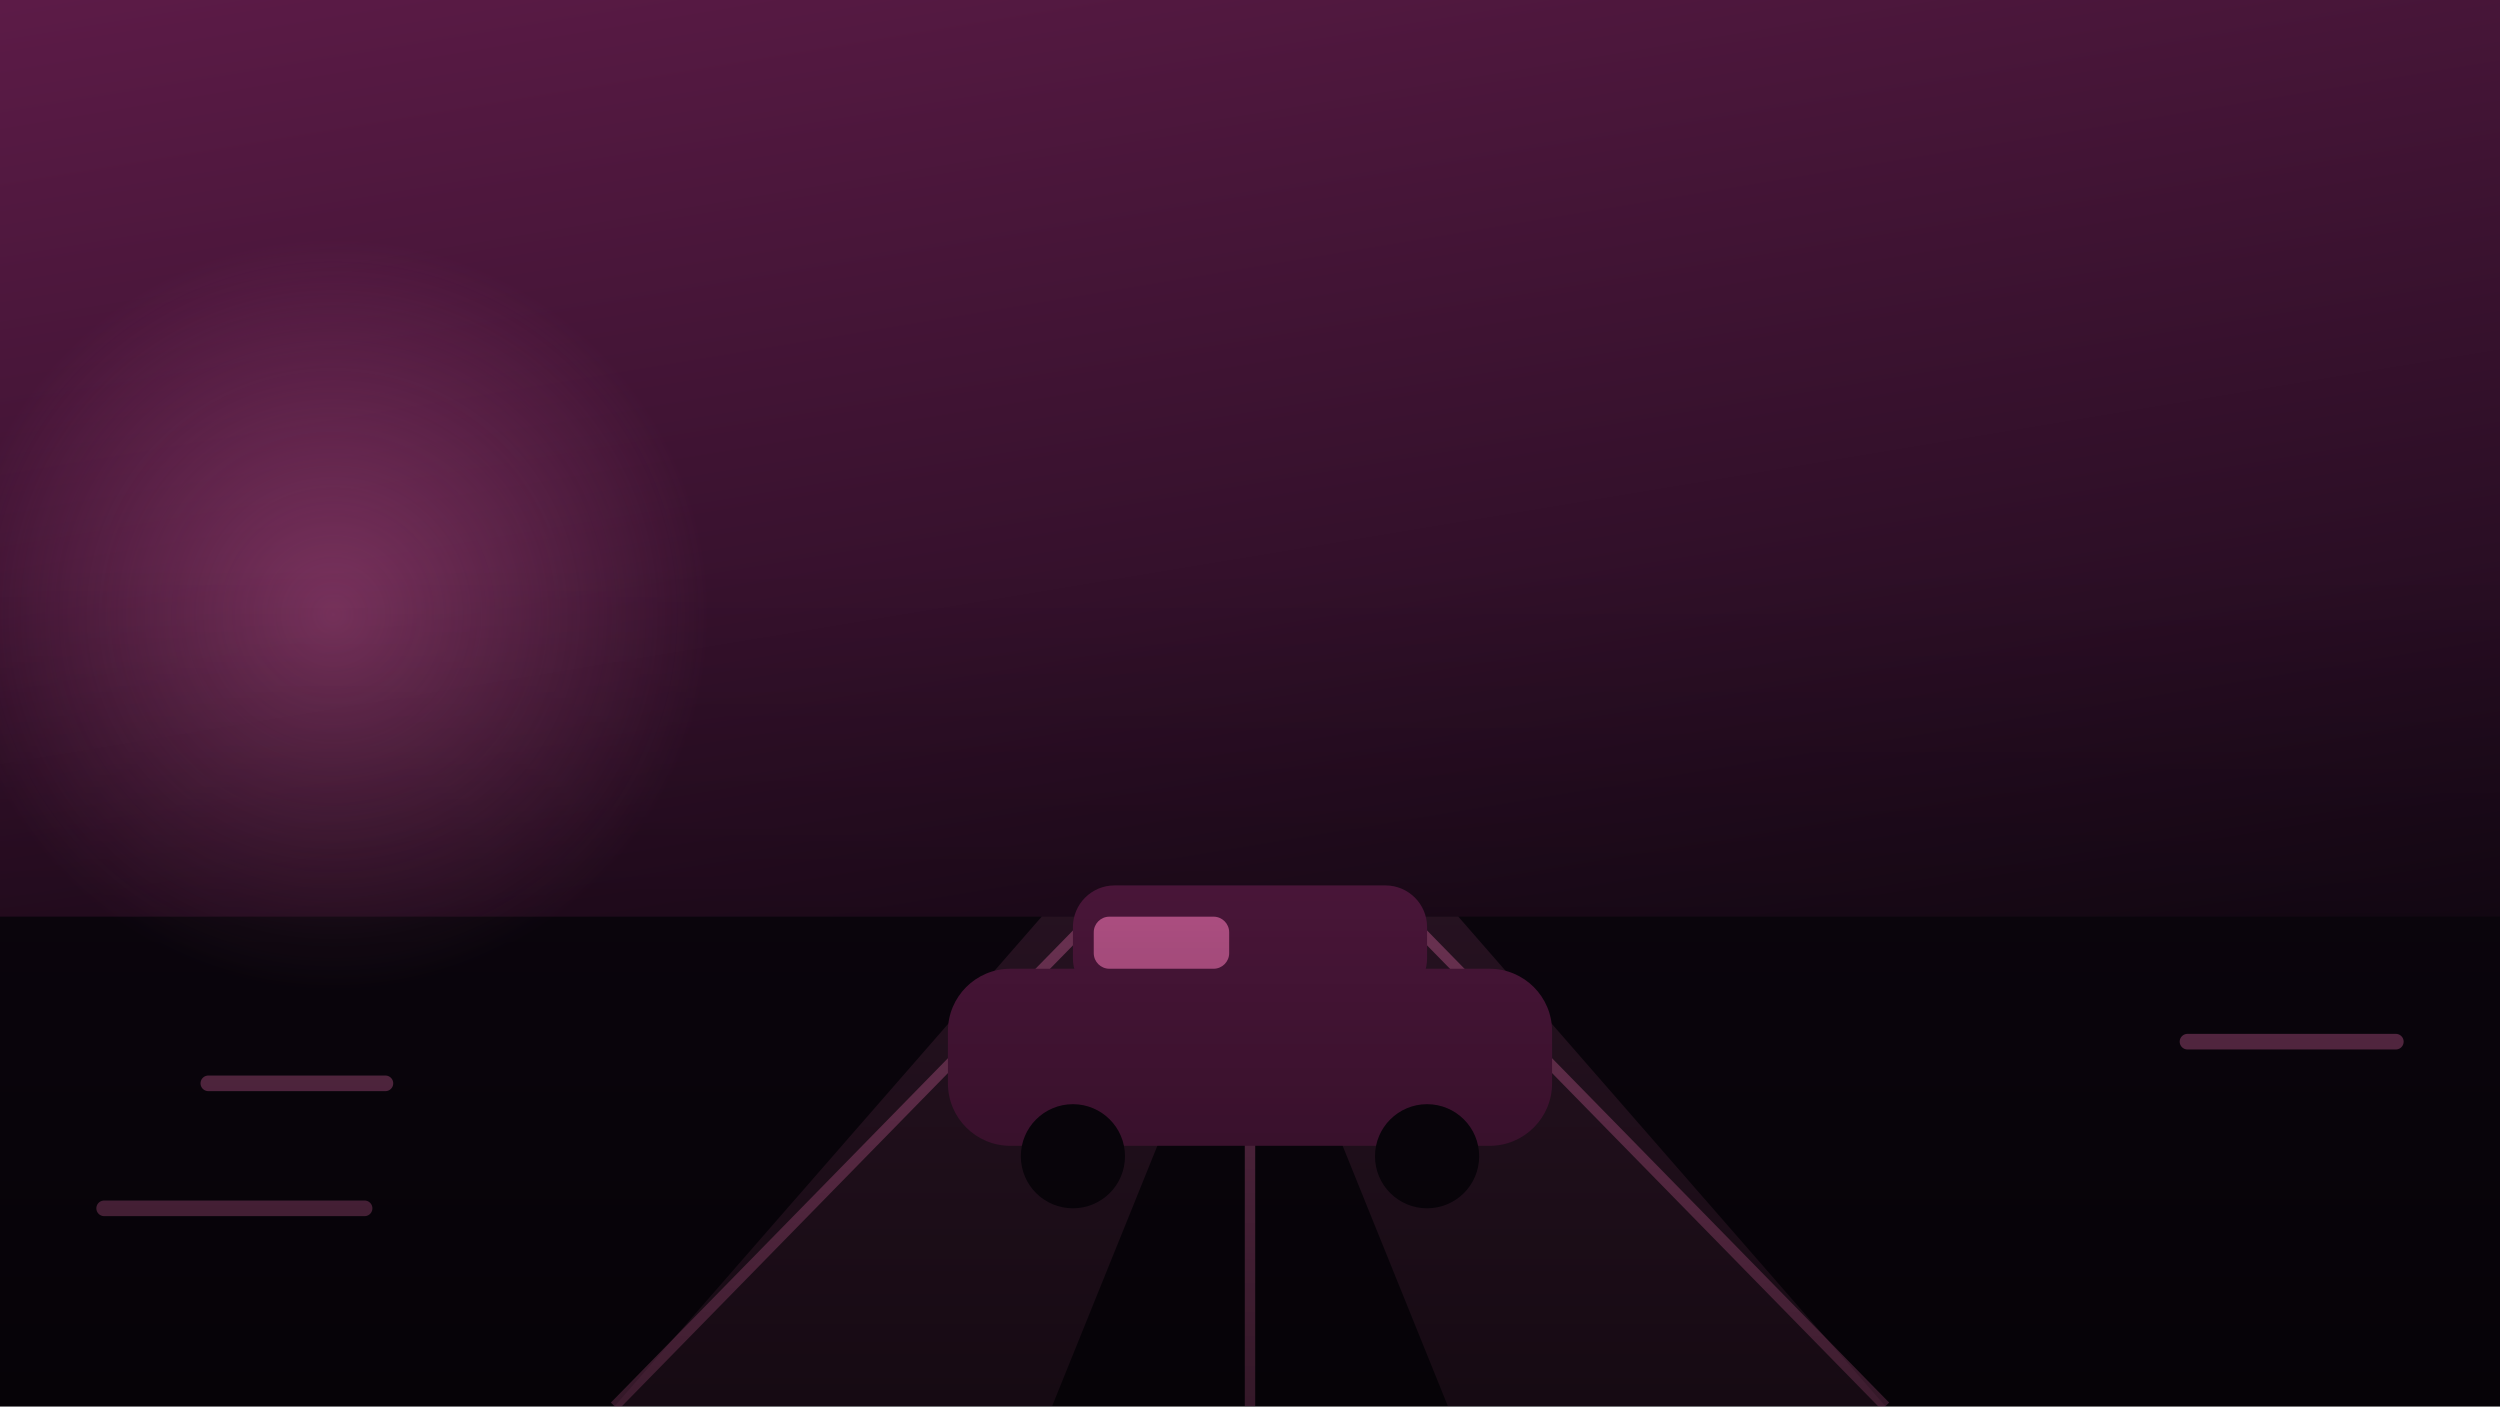
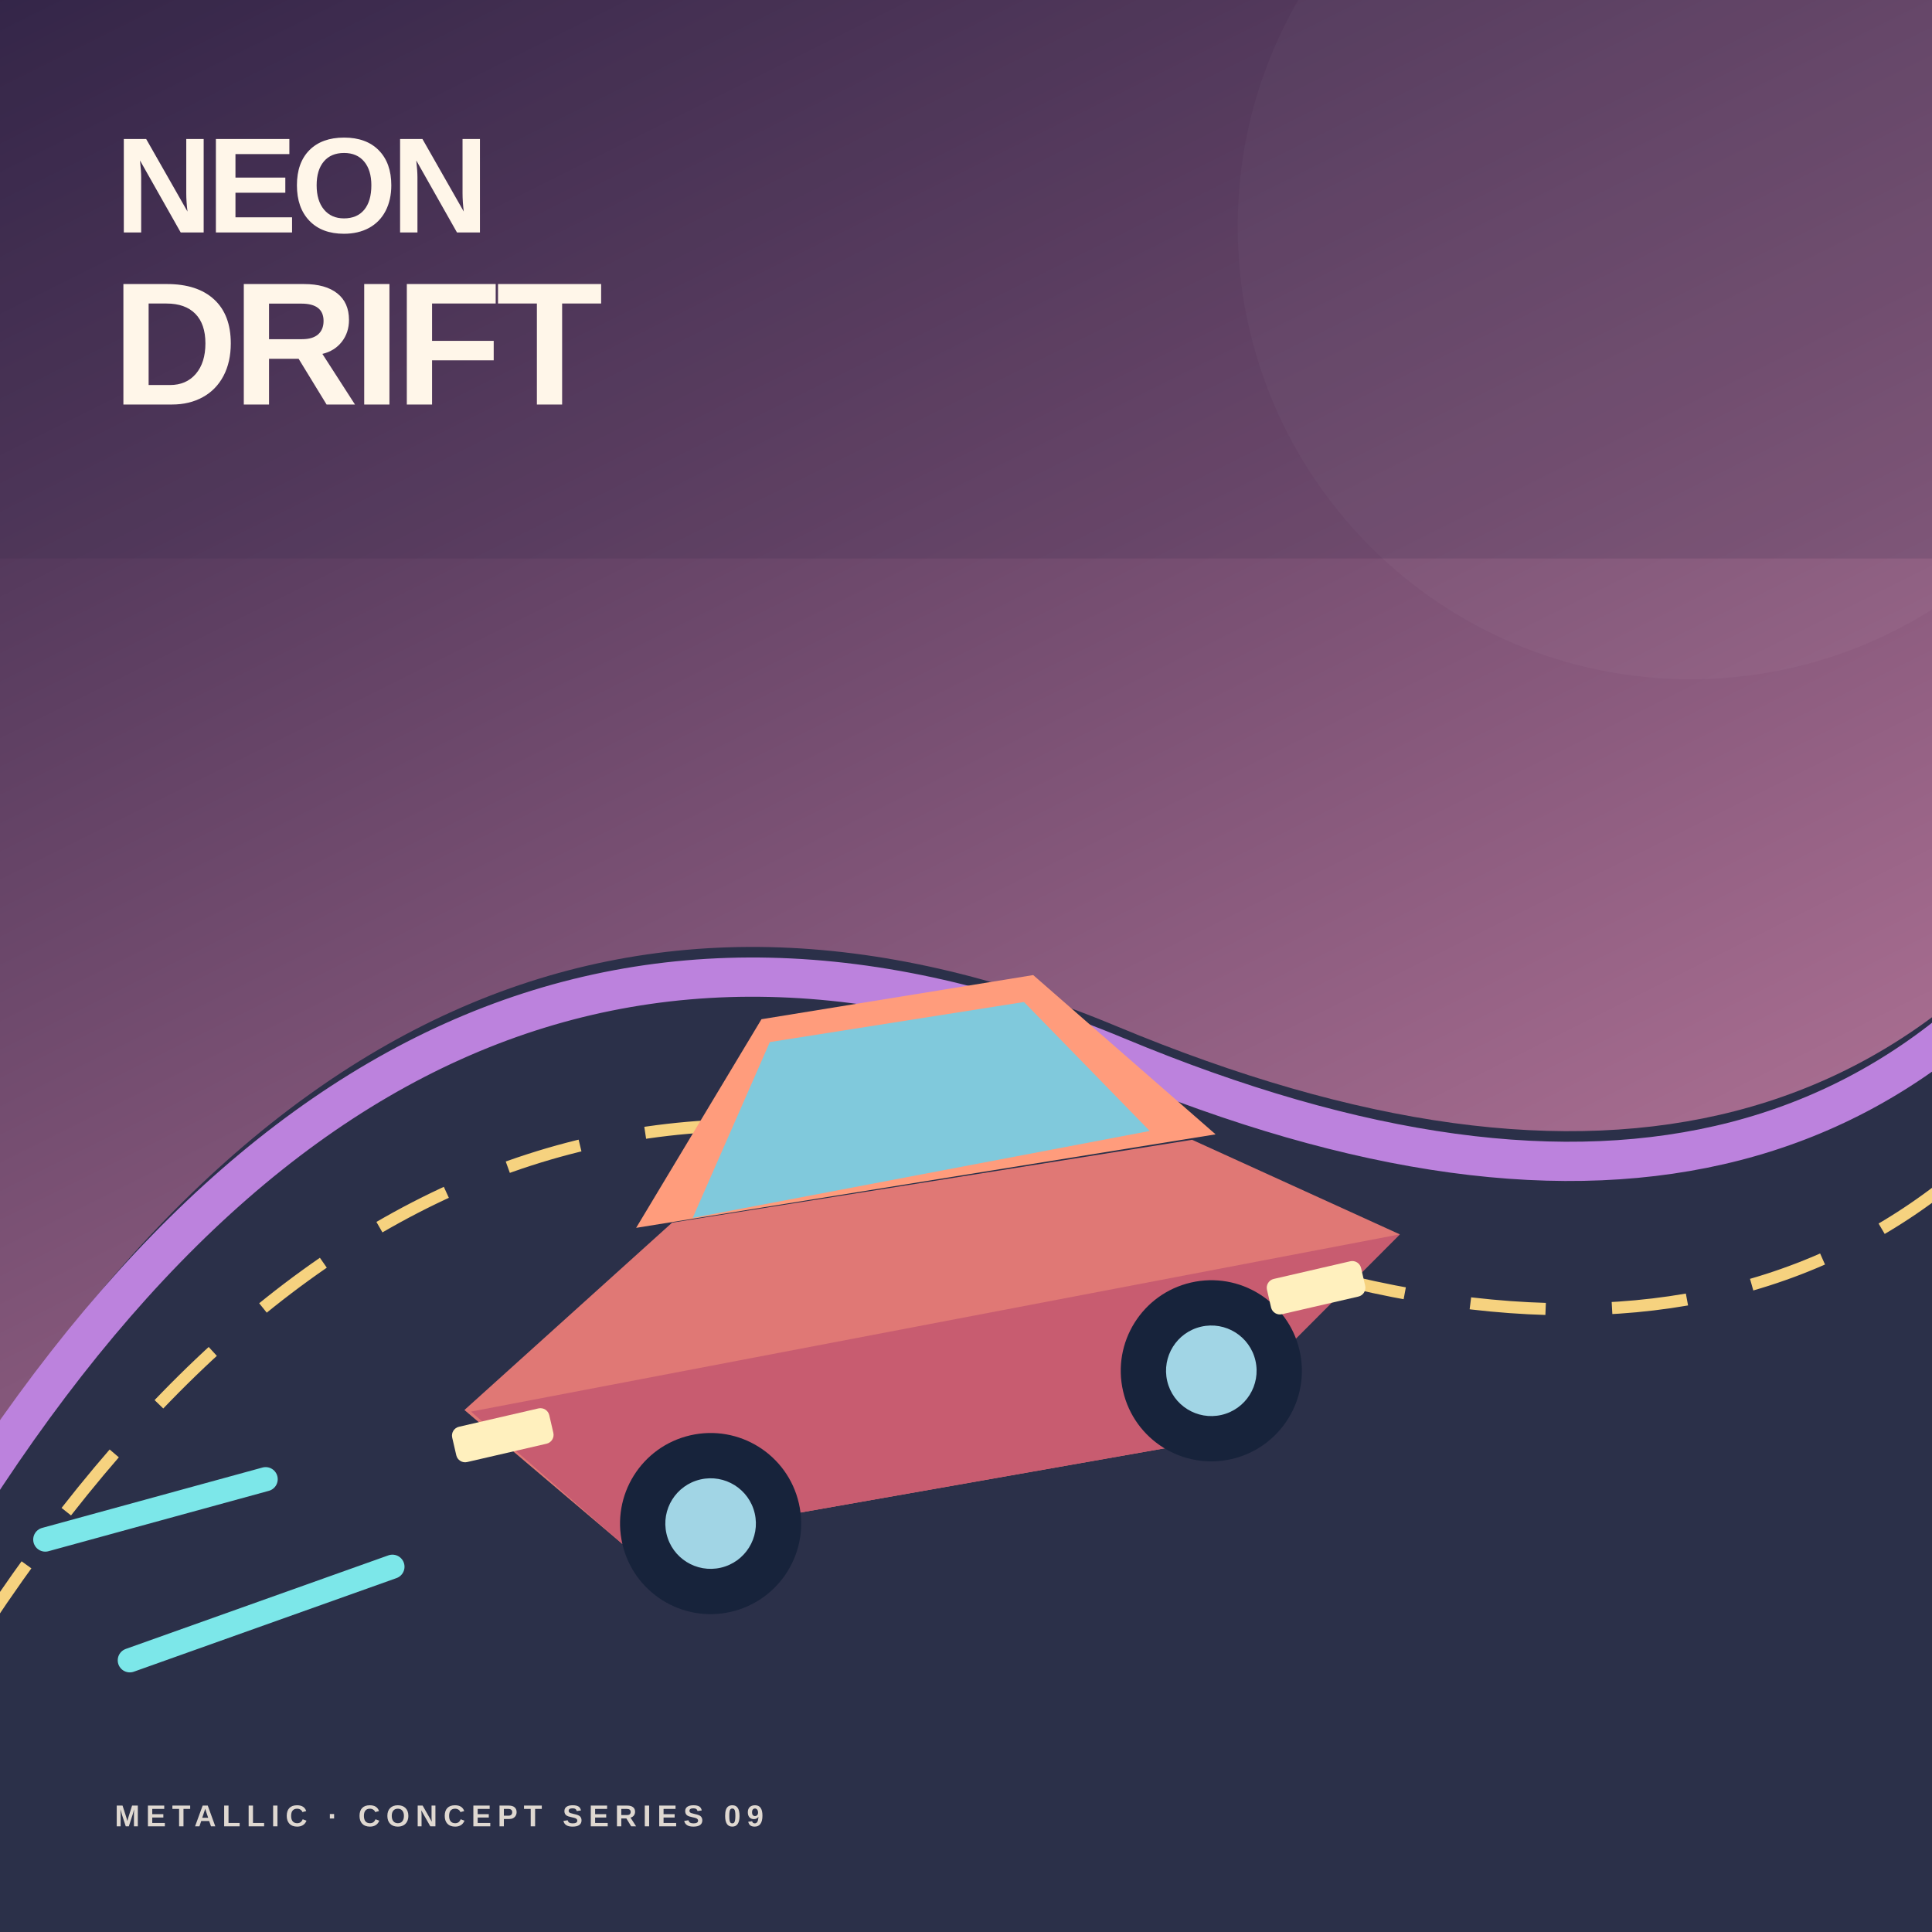
- <svg xmlns="http://www.w3.org/2000/svg" aria-hidden="true" class="poster-art" preserveAspectRatio="xMidYMid slice" viewBox="0 0 480 270">
+ <svg xmlns="http://www.w3.org/2000/svg" viewBox="0 0 640 640" width="640" height="640">
  <defs>
-     <linearGradient id="skp9__9_rec" x1="0" x2="0.3" y1="0" y2="1">
-       <stop offset="0" stop-color="#5c1b47" />
-       <stop offset="1" stop-color="#0d0610" />
+     <linearGradient id="sky" x2=".5" y2="1">
+       <stop stop-color="#342548" />
+       <stop offset="1" stop-color="#be7b9e" />
    </linearGradient>
-     <radialGradient id="glp9__9_rec">
-       <stop offset="0" stop-color="#f472b6" stop-opacity="0.85" />
-       <stop offset="1" stop-color="#f472b6" stop-opacity="0" />
+     <radialGradient id="portal">
+       <stop stop-color="#ffd1fb" />
+       <stop offset=".5" stop-color="#b08cf7" />
+       <stop offset="1" stop-color="#6052b1" />
    </radialGradient>
-     <linearGradient id="vgp9__9_rec" x1="0" x2="0" y1="0" y2="1">
-       <stop offset="0.4" stop-color="#000" stop-opacity="0" />
-       <stop offset="1" stop-color="#000" stop-opacity="0.55" />
-     </linearGradient>
  </defs>
-   <rect fill="url(#skp9__9_rec)" height="270" width="480" />
-   <rect fill="#0d0610" height="94" width="480" y="176" />
-   <path d="M200 176 118 270h84l38-94z" fill="#f472b6" opacity="0.16" />
-   <path d="M280 176 362 270h-84l-38-94z" fill="#f472b6" opacity="0.16" />
-   <g opacity="0.45" stroke="#f472b6" stroke-width="2">
-     <path d="M240 176v94" />
-     <path d="M118 270 210 176" />
-     <path d="M362 270 270 176" />
+   <rect width="640" height="640" fill="url(#sky)" />
+   <circle cx="560" cy="75" r="150" fill="#ffffff" opacity=".035" />
+   <path d="M-30 520Q130 240 370 340T710 252L680 640H0Z" fill="#2b3049" />
+   <path d="M-30 530Q130 250 370 350T710 262" fill="none" stroke="#bc82dd" stroke-width="13" />
+   <path d="M-30 579Q130 299 370 399T710 311" fill="none" stroke="#f6d27f" stroke-width="4" stroke-dasharray="25 22" />
+   <g transform="translate(300 420) rotate(-13)">
+     <polygon points="-153,13 -72,-32 102,-20 162,26 79,78 -112,68" fill="#e07875" />
+     <polygon points="-84,-33 -28,-91 63,-85 110,-20" fill="#ff9c7c" />
+     <polygon points="-27,-83 58,-77 89,-26 -65,-32" fill="#80c9dc" />
+     <polygon points="-151,14 162,26 79,78 -112,68" fill="#c85c70" />
+     <circle cx="-82" cy="68" r="30" fill="#17233b" />
+     <circle cx="91" cy="56" r="30" fill="#17233b" />
+     <circle cx="-82" cy="68" r="15" fill="#a1d5e5" />
+     <circle cx="91" cy="56" r="15" fill="#a1d5e5" />
+     <rect x="-159" y="18" width="33" height="12" rx="3" fill="#fff0be" />
+     <rect x="115" y="31" width="32" height="12" rx="3" fill="#fff0be" />
  </g>
-   <circle cx="64" cy="118" fill="url(#glp9__9_rec)" opacity="0.4" r="72" />
-   <g transform="translate(240 212)">
-     <rect fill="#5c1b47" height="34" rx="12" width="116" x="-58" y="-26" />
-     <rect fill="#5c1b47" height="22" rx="8" width="68" x="-34" y="-42" />
-     <rect fill="#f472b6" height="10" opacity="0.85" rx="3" width="26" x="-30" y="-36" />
-     <circle cx="-34" cy="10" fill="#0d0610" r="10" />
-     <circle cx="34" cy="10" fill="#0d0610" r="10" />
+   <path d="M88 490L15 510M130 519L43 550" stroke="#7ce7e9" stroke-width="8" stroke-linecap="round" />
+   <rect width="640" height="185" fill="#342548" opacity=".18" />
+   <g fill="#fff6e9" font-family="Segoe UI,Arial,sans-serif" font-weight="950" letter-spacing="-2">
+     <text x="38" y="77" font-size="45">NEON</text>
+     <text x="37" y="134" font-size="58">DRIFT</text>
  </g>
-   <g opacity="0.45" stroke="#f472b6" stroke-linecap="round" stroke-width="3">
-     <path d="M40 208h34" />
-     <path d="M20 232h50" />
-     <path d="M420 200h40" />
+   <g font-family="Segoe UI,Arial,sans-serif" font-weight="700" letter-spacing="2" font-size="10" fill="#fff6e9" opacity=".85">
+     <text x="38" y="605">METALLIC · CONCEPT SERIES 09</text>
  </g>
-   <rect fill="url(#vgp9__9_rec)" height="270" width="480" />
</svg>
